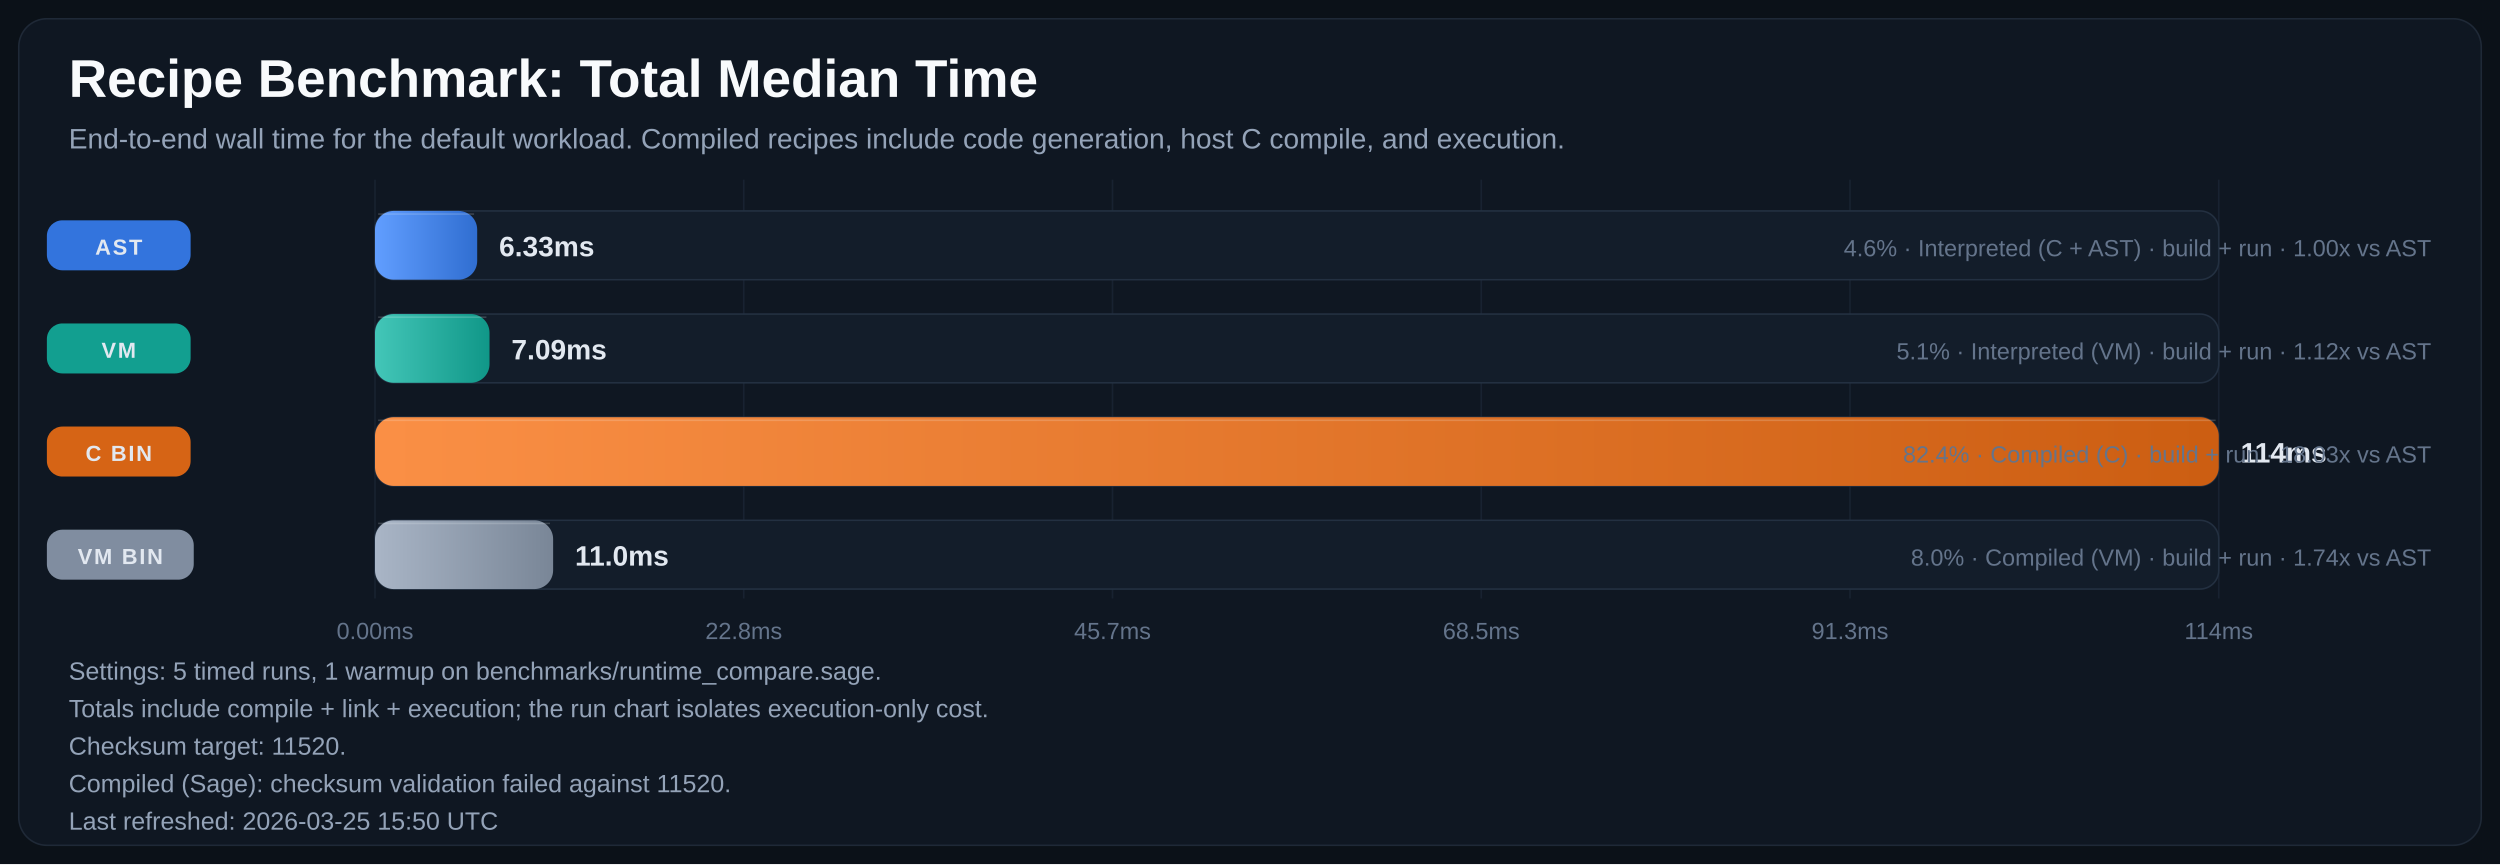
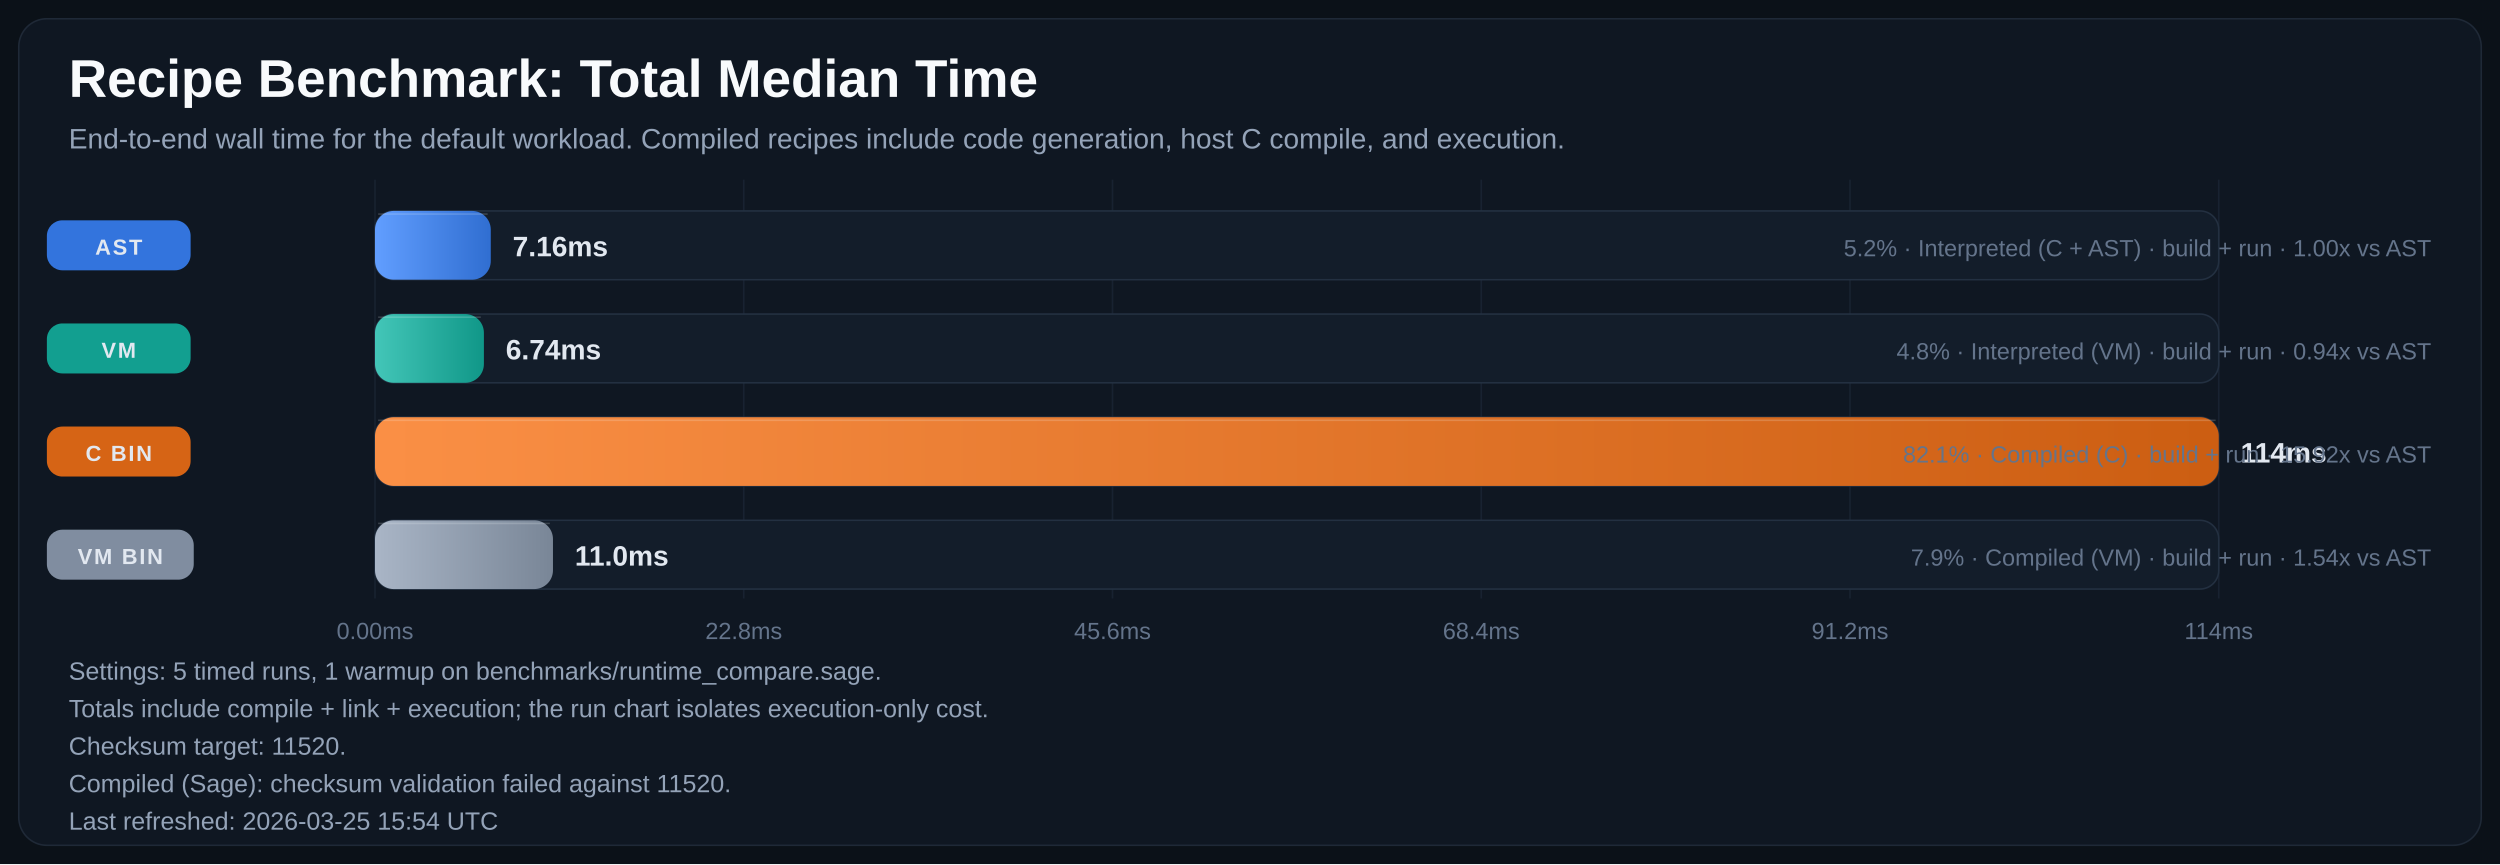
<svg xmlns="http://www.w3.org/2000/svg" width="1600" height="553" viewBox="0 0 1600 553" role="img" aria-labelledby="title desc">
  <defs>
    <linearGradient id="bar-gradient-0" x1="0%" y1="0%" x2="100%" y2="0%">
      <stop offset="0%" stop-color="#619EFF" />
      <stop offset="100%" stop-color="#306ED1" />
    </linearGradient>
    <linearGradient id="bar-gradient-1" x1="0%" y1="0%" x2="100%" y2="0%">
      <stop offset="0%" stop-color="#43C6B8" />
      <stop offset="100%" stop-color="#109788" />
    </linearGradient>
    <linearGradient id="bar-gradient-2" x1="0%" y1="0%" x2="100%" y2="0%">
      <stop offset="0%" stop-color="#FA8F45" />
      <stop offset="100%" stop-color="#CC5E12" />
    </linearGradient>
    <linearGradient id="bar-gradient-3" x1="0%" y1="0%" x2="100%" y2="0%">
      <stop offset="0%" stop-color="#A9B5C6" />
      <stop offset="100%" stop-color="#798697" />
    </linearGradient>
  </defs>
  <rect width="100%" height="100%" fill="#0B1118" />
  <rect x="12" y="12" width="1576" height="529" rx="18" fill="#0F1722" stroke="#1F2937" />
  <text x="44" y="62" fill="#F8FAFC" font-size="34" font-family="Segoe UI, Arial, sans-serif" font-weight="700">Recipe Benchmark: Total Median Time</text>
  <text x="44" y="95" fill="#94A3B8" font-size="18" font-family="Segoe UI, Arial, sans-serif">End-to-end wall time for the default workload. Compiled recipes include code generation, host C compile, and execution.</text>
  <line x1="240.0" y1="115" x2="240.0" y2="383" stroke="#182231" stroke-width="1" />
  <text x="240.0" y="409" text-anchor="middle" fill="#64748B" font-size="15" font-family="Segoe UI, Arial, sans-serif">0.00ms</text>
  <line x1="476.0" y1="115" x2="476.0" y2="383" stroke="#182231" stroke-width="1" />
  <text x="476.0" y="409" text-anchor="middle" fill="#64748B" font-size="15" font-family="Segoe UI, Arial, sans-serif">22.8ms</text>
  <line x1="712.0" y1="115" x2="712.0" y2="383" stroke="#182231" stroke-width="1" />
-   <text x="712.0" y="409" text-anchor="middle" fill="#64748B" font-size="15" font-family="Segoe UI, Arial, sans-serif">45.7ms</text>
+   <text x="712.0" y="409" text-anchor="middle" fill="#64748B" font-size="15" font-family="Segoe UI, Arial, sans-serif">45.6ms</text>
  <line x1="948.0" y1="115" x2="948.0" y2="383" stroke="#182231" stroke-width="1" />
-   <text x="948.0" y="409" text-anchor="middle" fill="#64748B" font-size="15" font-family="Segoe UI, Arial, sans-serif">68.5ms</text>
+   <text x="948.0" y="409" text-anchor="middle" fill="#64748B" font-size="15" font-family="Segoe UI, Arial, sans-serif">68.4ms</text>
  <line x1="1184.0" y1="115" x2="1184.0" y2="383" stroke="#182231" stroke-width="1" />
-   <text x="1184.0" y="409" text-anchor="middle" fill="#64748B" font-size="15" font-family="Segoe UI, Arial, sans-serif">91.3ms</text>
+   <text x="1184.0" y="409" text-anchor="middle" fill="#64748B" font-size="15" font-family="Segoe UI, Arial, sans-serif">91.2ms</text>
  <line x1="1420.0" y1="115" x2="1420.0" y2="383" stroke="#182231" stroke-width="1" />
  <text x="1420.0" y="409" text-anchor="middle" fill="#64748B" font-size="15" font-family="Segoe UI, Arial, sans-serif">114ms</text>
  <rect x="30" y="141.0" width="92" height="32" rx="10" fill="#3479E6" opacity="0.95" />
  <text x="76.0" y="163.0" text-anchor="middle" fill="#E2E8F0" font-size="14" font-family="Segoe UI, Arial, sans-serif" font-weight="700" letter-spacing="1.1">AST</text>
  <rect x="240" y="135" width="1180" height="44" rx="12" fill="#131D2A" stroke="#233041" />
-   <rect x="240" y="135" width="65.4" height="44" rx="12" fill="url(#bar-gradient-0)" />
-   <line x1="242.0" y1="137.0" x2="303.4" y2="137.0" stroke="#F8FAFC" stroke-opacity="0.18" />
-   <text x="319.4" y="164.0" fill="#E2E8F0" font-size="18" font-family="Segoe UI, Arial, sans-serif" font-weight="700">6.33ms</text>
-   <text x="1556" y="164.0" text-anchor="end" fill="#64748B" font-size="15" font-family="Segoe UI, Arial, sans-serif">4.6% · Interpreted (C + AST) · build + run · 1.00x vs AST</text>
+   <rect x="240" y="135" width="74.1" height="44" rx="12" fill="url(#bar-gradient-0)" />
+   <line x1="242.0" y1="137.0" x2="312.1" y2="137.0" stroke="#F8FAFC" stroke-opacity="0.18" />
+   <text x="328.1" y="164.0" fill="#E2E8F0" font-size="18" font-family="Segoe UI, Arial, sans-serif" font-weight="700">7.16ms</text>
+   <text x="1556" y="164.0" text-anchor="end" fill="#64748B" font-size="15" font-family="Segoe UI, Arial, sans-serif">5.2% · Interpreted (C + AST) · build + run · 1.00x vs AST</text>
  <rect x="30" y="207.0" width="92" height="32" rx="10" fill="#12A695" opacity="0.95" />
  <text x="76.0" y="229.0" text-anchor="middle" fill="#E2E8F0" font-size="14" font-family="Segoe UI, Arial, sans-serif" font-weight="700" letter-spacing="1.1">VM</text>
  <rect x="240" y="201" width="1180" height="44" rx="12" fill="#131D2A" stroke="#233041" />
-   <rect x="240" y="201" width="73.3" height="44" rx="12" fill="url(#bar-gradient-1)" />
-   <line x1="242.0" y1="203.0" x2="311.3" y2="203.0" stroke="#F8FAFC" stroke-opacity="0.18" />
-   <text x="327.3" y="230.0" fill="#E2E8F0" font-size="18" font-family="Segoe UI, Arial, sans-serif" font-weight="700">7.09ms</text>
-   <text x="1556" y="230.0" text-anchor="end" fill="#64748B" font-size="15" font-family="Segoe UI, Arial, sans-serif">5.1% · Interpreted (VM) · build + run · 1.12x vs AST</text>
+   <rect x="240" y="201" width="69.7" height="44" rx="12" fill="url(#bar-gradient-1)" />
+   <line x1="242.0" y1="203.0" x2="307.7" y2="203.0" stroke="#F8FAFC" stroke-opacity="0.18" />
+   <text x="323.7" y="230.0" fill="#E2E8F0" font-size="18" font-family="Segoe UI, Arial, sans-serif" font-weight="700">6.74ms</text>
+   <text x="1556" y="230.0" text-anchor="end" fill="#64748B" font-size="15" font-family="Segoe UI, Arial, sans-serif">4.8% · Interpreted (VM) · build + run · 0.94x vs AST</text>
  <rect x="30" y="273.0" width="92" height="32" rx="10" fill="#E06814" opacity="0.95" />
  <text x="76.0" y="295.0" text-anchor="middle" fill="#E2E8F0" font-size="14" font-family="Segoe UI, Arial, sans-serif" font-weight="700" letter-spacing="1.1">C BIN</text>
  <rect x="240" y="267" width="1180" height="44" rx="12" fill="#131D2A" stroke="#233041" />
  <rect x="240" y="267" width="1180.0" height="44" rx="12" fill="url(#bar-gradient-2)" />
  <line x1="242.0" y1="269.0" x2="1418.0" y2="269.0" stroke="#F8FAFC" stroke-opacity="0.18" />
  <text x="1434.0" y="296.0" fill="#E2E8F0" font-size="18" font-family="Segoe UI, Arial, sans-serif" font-weight="700">114ms</text>
-   <text x="1556" y="296.0" text-anchor="end" fill="#64748B" font-size="15" font-family="Segoe UI, Arial, sans-serif">82.4% · Compiled (C) · build + run · 18.03x vs AST</text>
+   <text x="1556" y="296.0" text-anchor="end" fill="#64748B" font-size="15" font-family="Segoe UI, Arial, sans-serif">82.1% · Compiled (C) · build + run · 15.92x vs AST</text>
  <rect x="30" y="339.0" width="94" height="32" rx="10" fill="#8593A6" opacity="0.95" />
  <text x="77.0" y="361.0" text-anchor="middle" fill="#E2E8F0" font-size="14" font-family="Segoe UI, Arial, sans-serif" font-weight="700" letter-spacing="1.1">VM BIN</text>
  <rect x="240" y="333" width="1180" height="44" rx="12" fill="#131D2A" stroke="#233041" />
-   <rect x="240" y="333" width="114.0" height="44" rx="12" fill="url(#bar-gradient-3)" />
-   <line x1="242.0" y1="335.0" x2="352.0" y2="335.0" stroke="#F8FAFC" stroke-opacity="0.18" />
-   <text x="368.0" y="362.0" fill="#E2E8F0" font-size="18" font-family="Segoe UI, Arial, sans-serif" font-weight="700">11.0ms</text>
-   <text x="1556" y="362.0" text-anchor="end" fill="#64748B" font-size="15" font-family="Segoe UI, Arial, sans-serif">8.0% · Compiled (VM) · build + run · 1.74x vs AST</text>
+   <rect x="240" y="333" width="113.9" height="44" rx="12" fill="url(#bar-gradient-3)" />
+   <line x1="242.0" y1="335.0" x2="351.9" y2="335.0" stroke="#F8FAFC" stroke-opacity="0.18" />
+   <text x="367.9" y="362.0" fill="#E2E8F0" font-size="18" font-family="Segoe UI, Arial, sans-serif" font-weight="700">11.0ms</text>
+   <text x="1556" y="362.0" text-anchor="end" fill="#64748B" font-size="15" font-family="Segoe UI, Arial, sans-serif">7.9% · Compiled (VM) · build + run · 1.54x vs AST</text>
  <text x="44" y="435" fill="#94A3B8" font-size="16" font-family="Segoe UI, Arial, sans-serif">Settings: 5 timed runs, 1 warmup on benchmarks/runtime_compare.sage.</text>
  <text x="44" y="459" fill="#94A3B8" font-size="16" font-family="Segoe UI, Arial, sans-serif">Totals include compile + link + execution; the run chart isolates execution-only cost.</text>
  <text x="44" y="483" fill="#94A3B8" font-size="16" font-family="Segoe UI, Arial, sans-serif">Checksum target: 11520.</text>
  <text x="44" y="507" fill="#94A3B8" font-size="16" font-family="Segoe UI, Arial, sans-serif">Compiled (Sage): checksum validation failed against 11520.</text>
-   <text x="44" y="531" fill="#94A3B8" font-size="16" font-family="Segoe UI, Arial, sans-serif">Last refreshed: 2026-03-25 15:50 UTC</text>
+   <text x="44" y="531" fill="#94A3B8" font-size="16" font-family="Segoe UI, Arial, sans-serif">Last refreshed: 2026-03-25 15:54 UTC</text>
</svg>
